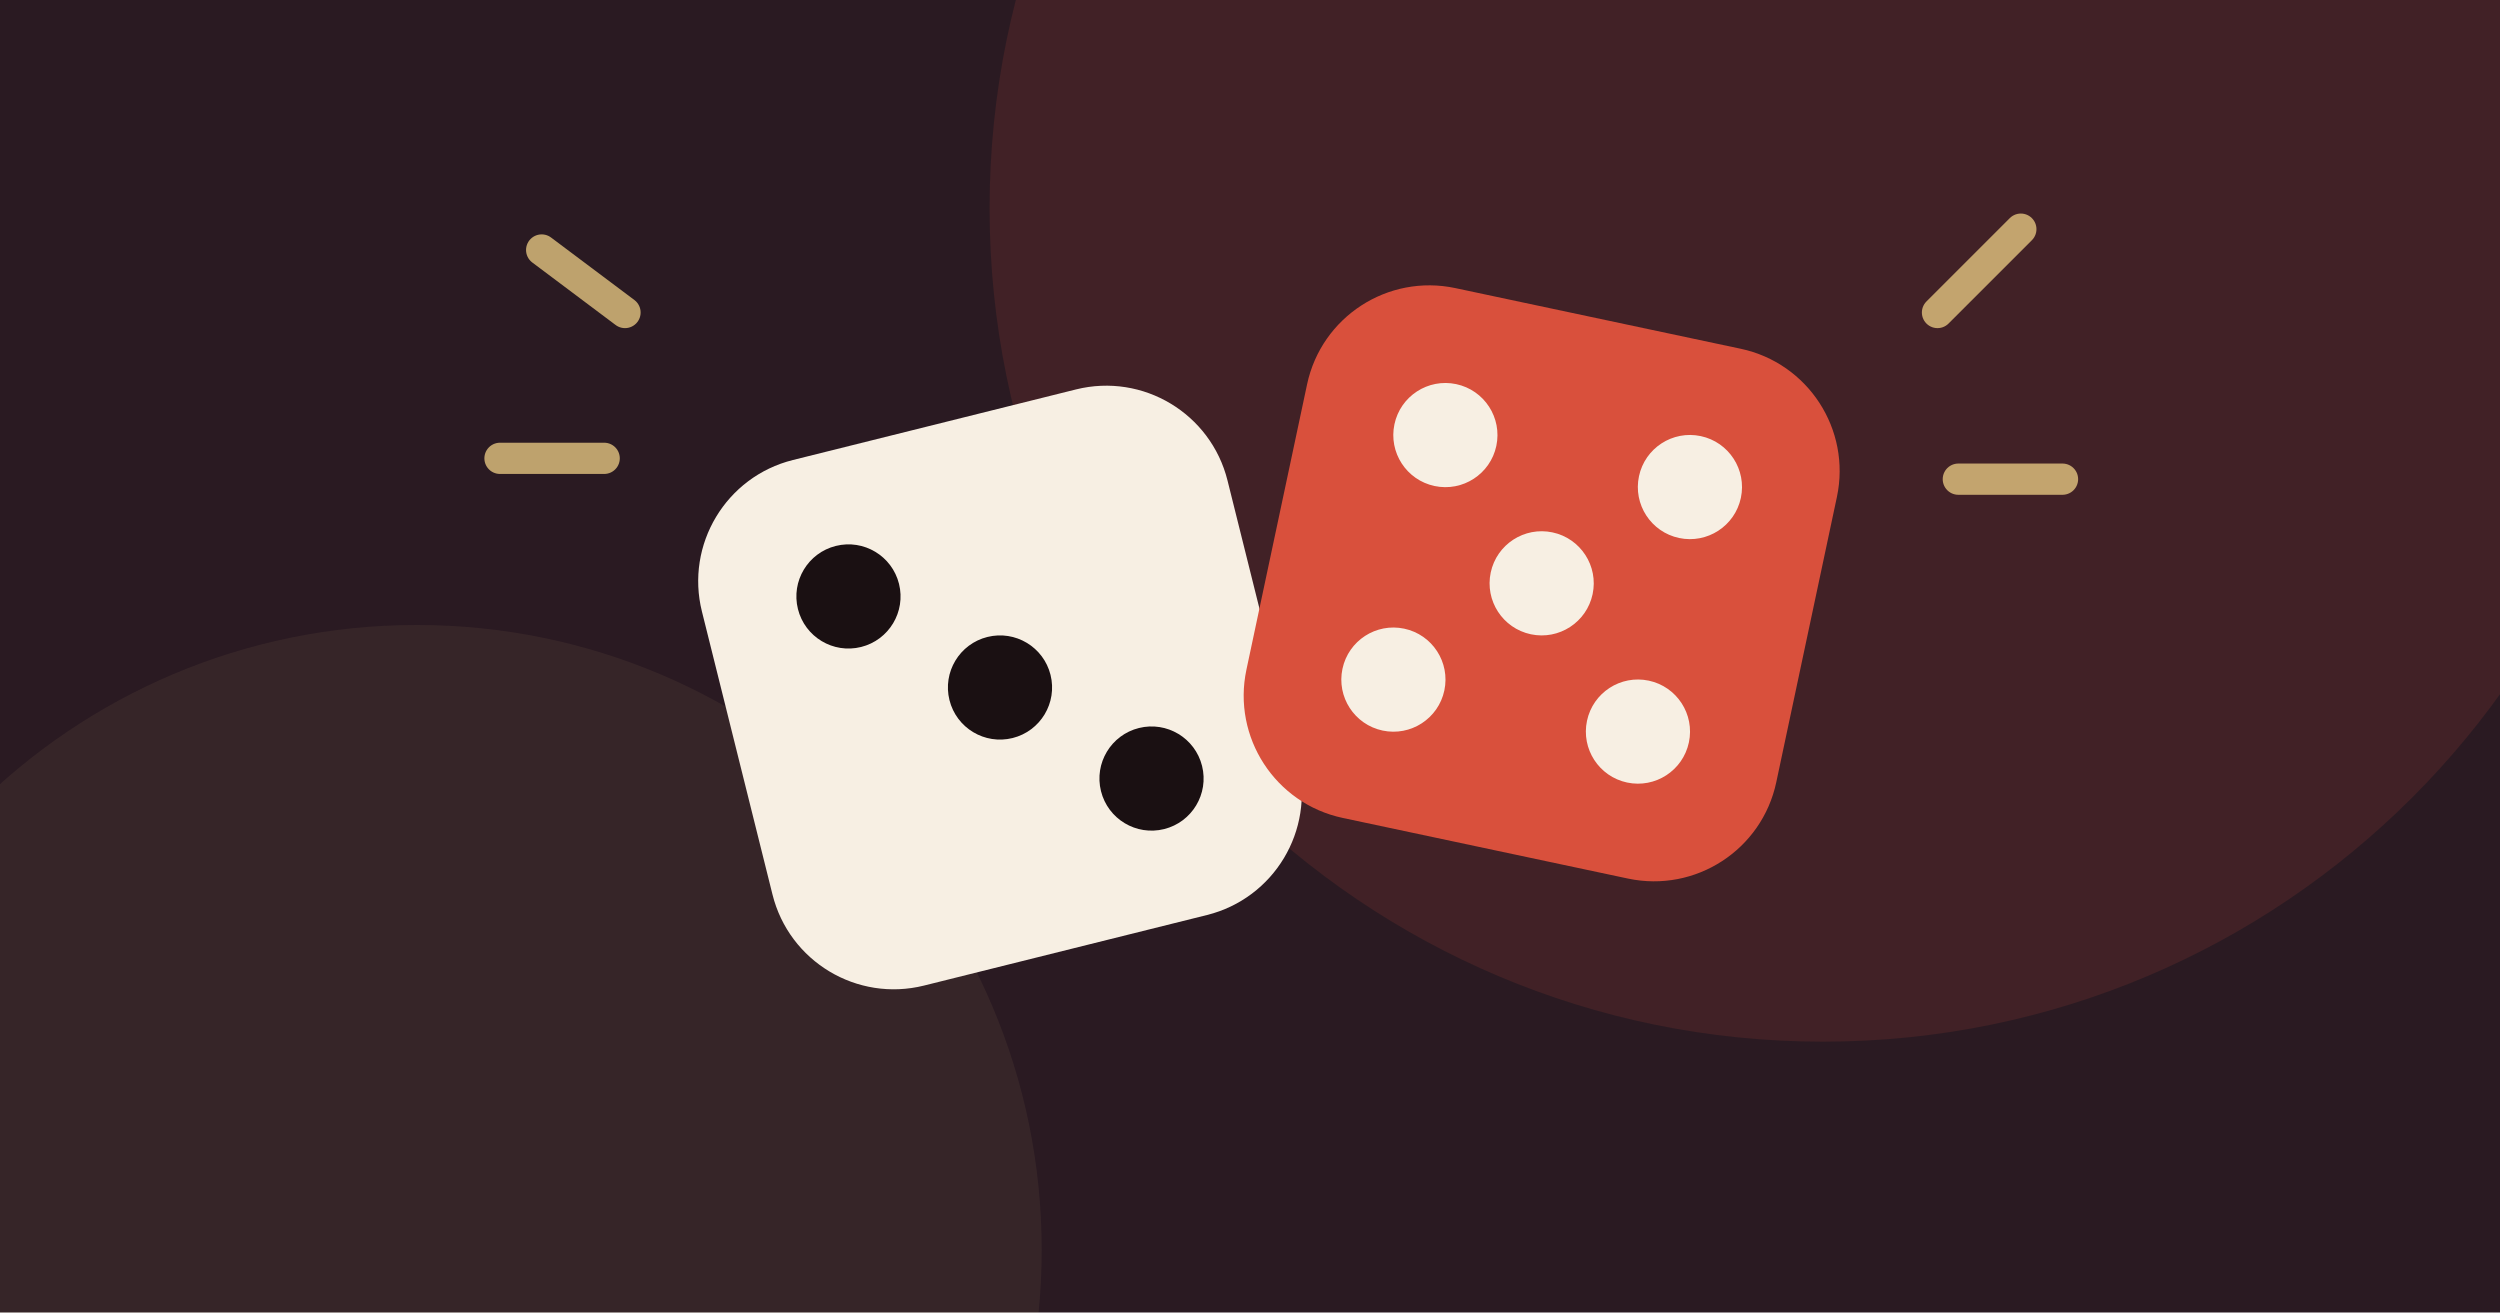
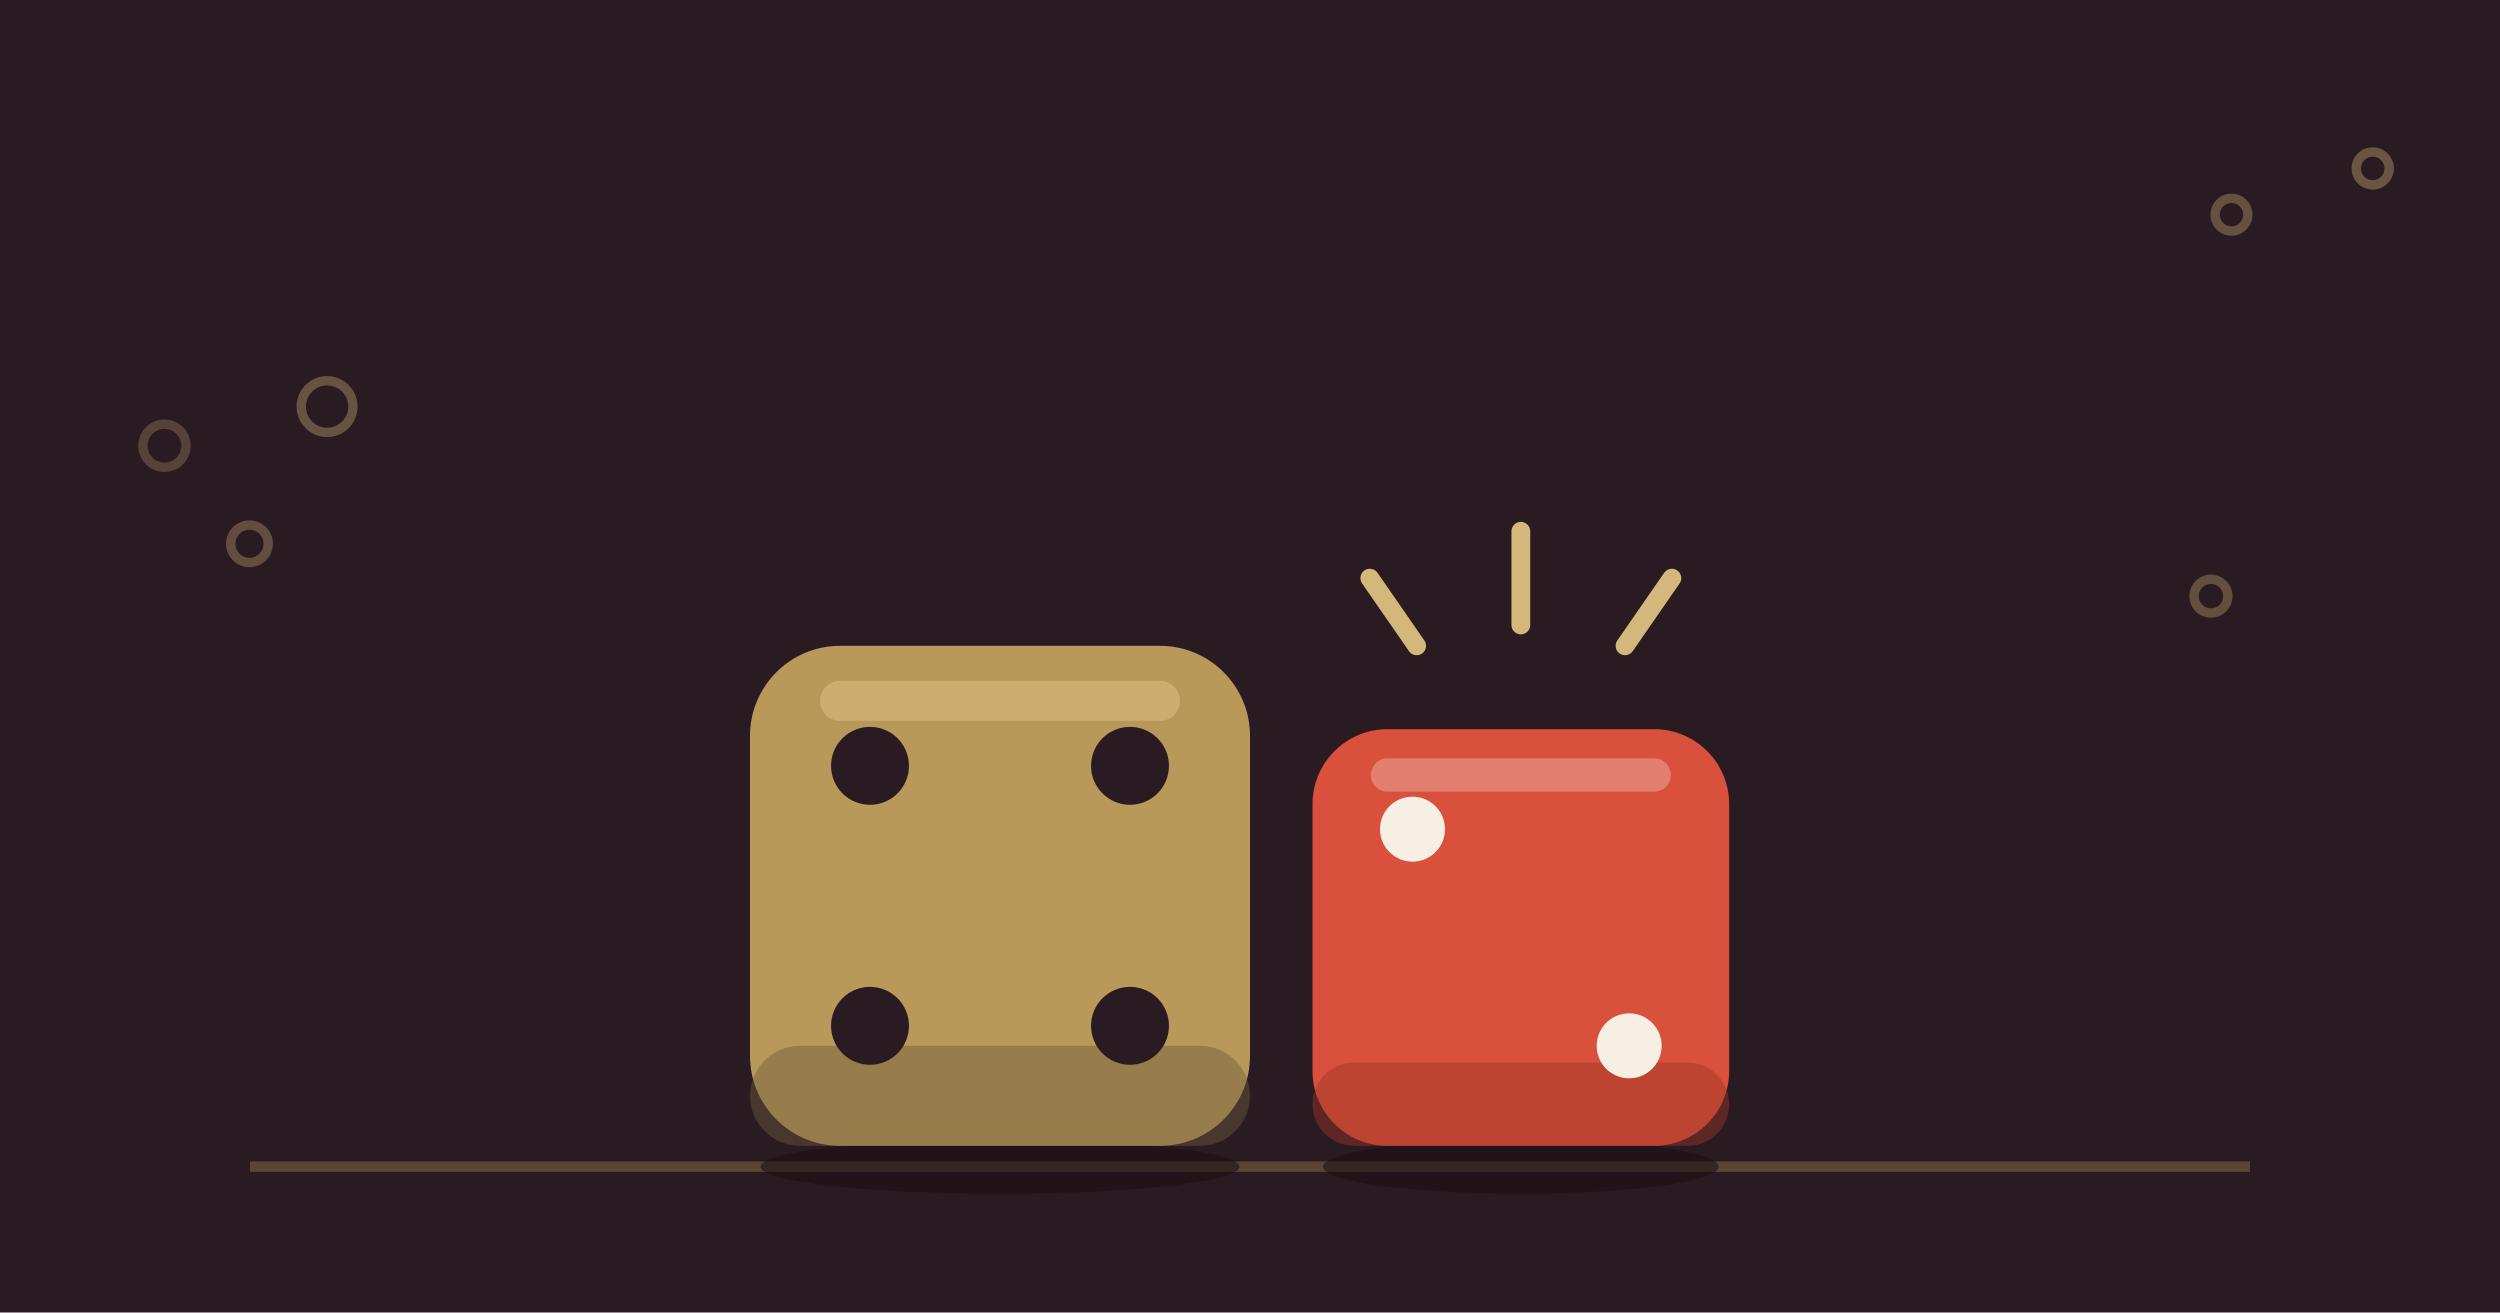
<svg xmlns="http://www.w3.org/2000/svg" viewBox="0 0 240 126" width="240" height="126">
  <rect width="240" height="126" fill="#2A1A22" />
-   <circle cx="175" cy="20" r="80" fill="#D9503C" opacity=".13" />
-   <circle cx="40" cy="120" r="60" fill="#E4C47F" opacity=".07" />
-   <g transform="rotate(-14 96 66)">
-     <rect x="70" y="40" width="52" height="52" rx="12" fill="#F7EFE3" />
-     <circle cx="84" cy="54" r="5" fill="#1A1012" />
-     <circle cx="96" cy="66" r="5" fill="#1A1012" />
-     <circle cx="108" cy="78" r="5" fill="#1A1012" />
-   </g>
-   <g transform="rotate(12 148 56)">
-     <rect x="122" y="30" width="52" height="52" rx="12" fill="#D9503C" />
-     <circle cx="136" cy="44" r="5" fill="#F7EFE3" />
-     <circle cx="160" cy="44" r="5" fill="#F7EFE3" />
-     <circle cx="136" cy="68" r="5" fill="#F7EFE3" />
-     <circle cx="160" cy="68" r="5" fill="#F7EFE3" />
-     <circle cx="148" cy="56" r="5" fill="#F7EFE3" />
-   </g>
-   <g stroke="#E4C47F" stroke-width="3" stroke-linecap="round" opacity=".8">
-     <path d="M60 30l-8-6M58 44h-10" />
-     <path d="M186 30l8-8M188 46h10" />
+   <circle cx="23.95" cy="52.2" r="1.8" fill="none" stroke="#D4B77A" stroke-opacity="0.33" stroke-width=".9" />
+   <circle cx="15.79" cy="42.79" r="2.07" fill="none" stroke="#D4B77A" stroke-opacity="0.26" stroke-width=".9" />
+   <circle cx="31.4" cy="39.03" r="2.48" fill="none" stroke="#D4B77A" stroke-opacity="0.36" stroke-width=".9" />
+   <circle cx="212.25" cy="57.23" r="1.62" fill="none" stroke="#D4B77A" stroke-opacity="0.34" stroke-width=".9" />
+   <circle cx="214.22" cy="20.61" r="1.57" fill="none" stroke="#D4B77A" stroke-opacity="0.35" stroke-width=".9" />
+   <circle cx="227.78" cy="16.17" r="1.58" fill="none" stroke="#D4B77A" stroke-opacity="0.38" stroke-width=".9" />
+   <line x1="24" y1="112" x2="216" y2="112" stroke="#B8995A" stroke-opacity=".35" stroke-width="1" />
+   <ellipse cx="96" cy="112" rx="23" ry="2.6" fill="#1A1012" opacity=".6" />
+   <ellipse cx="146" cy="112" rx="19" ry="2.6" fill="#1A1012" opacity=".6" />
+   <rect x="72" y="62" width="48" height="48" rx="8.64" fill="#B8995A" />
+   <rect x="78.72" y="65.36" width="34.56" height="3.84" rx="1.92" fill="#D4B77A" opacity=".7" />
+   <rect x="72" y="100.4" width="48" height="9.6" rx="4.8" fill="#6E5A3C" opacity=".45" />
+   <circle cx="83.52" cy="73.52" r="3.74" fill="#2A1A22" />
+   <circle cx="108.48" cy="73.52" r="3.74" fill="#2A1A22" />
+   <circle cx="83.52" cy="98.48" r="3.74" fill="#2A1A22" />
+   <circle cx="108.48" cy="98.48" r="3.74" fill="#2A1A22" />
+   <rect x="126" y="70" width="40" height="40" rx="7.2" fill="#D9503C" />
+   <rect x="131.6" y="72.8" width="28.8" height="3.2" rx="1.6" fill="#F7EFE3" opacity=".3" />
+   <rect x="126" y="102" width="40" height="8" rx="4" fill="#9E3526" opacity=".45" />
+   <circle cx="135.6" cy="79.6" r="3.12" fill="#F7EFE3" />
+   <circle cx="156.4" cy="100.4" r="3.12" fill="#F7EFE3" />
+   <g stroke="#D4B77A" stroke-width="1.8" stroke-linecap="round">
+     <line x1="146" y1="60" x2="146" y2="51" />
+     <line x1="136" y1="62" x2="131.5" y2="55.5" />
+     <line x1="156" y1="62" x2="160.5" y2="55.5" />
  </g>
</svg>
